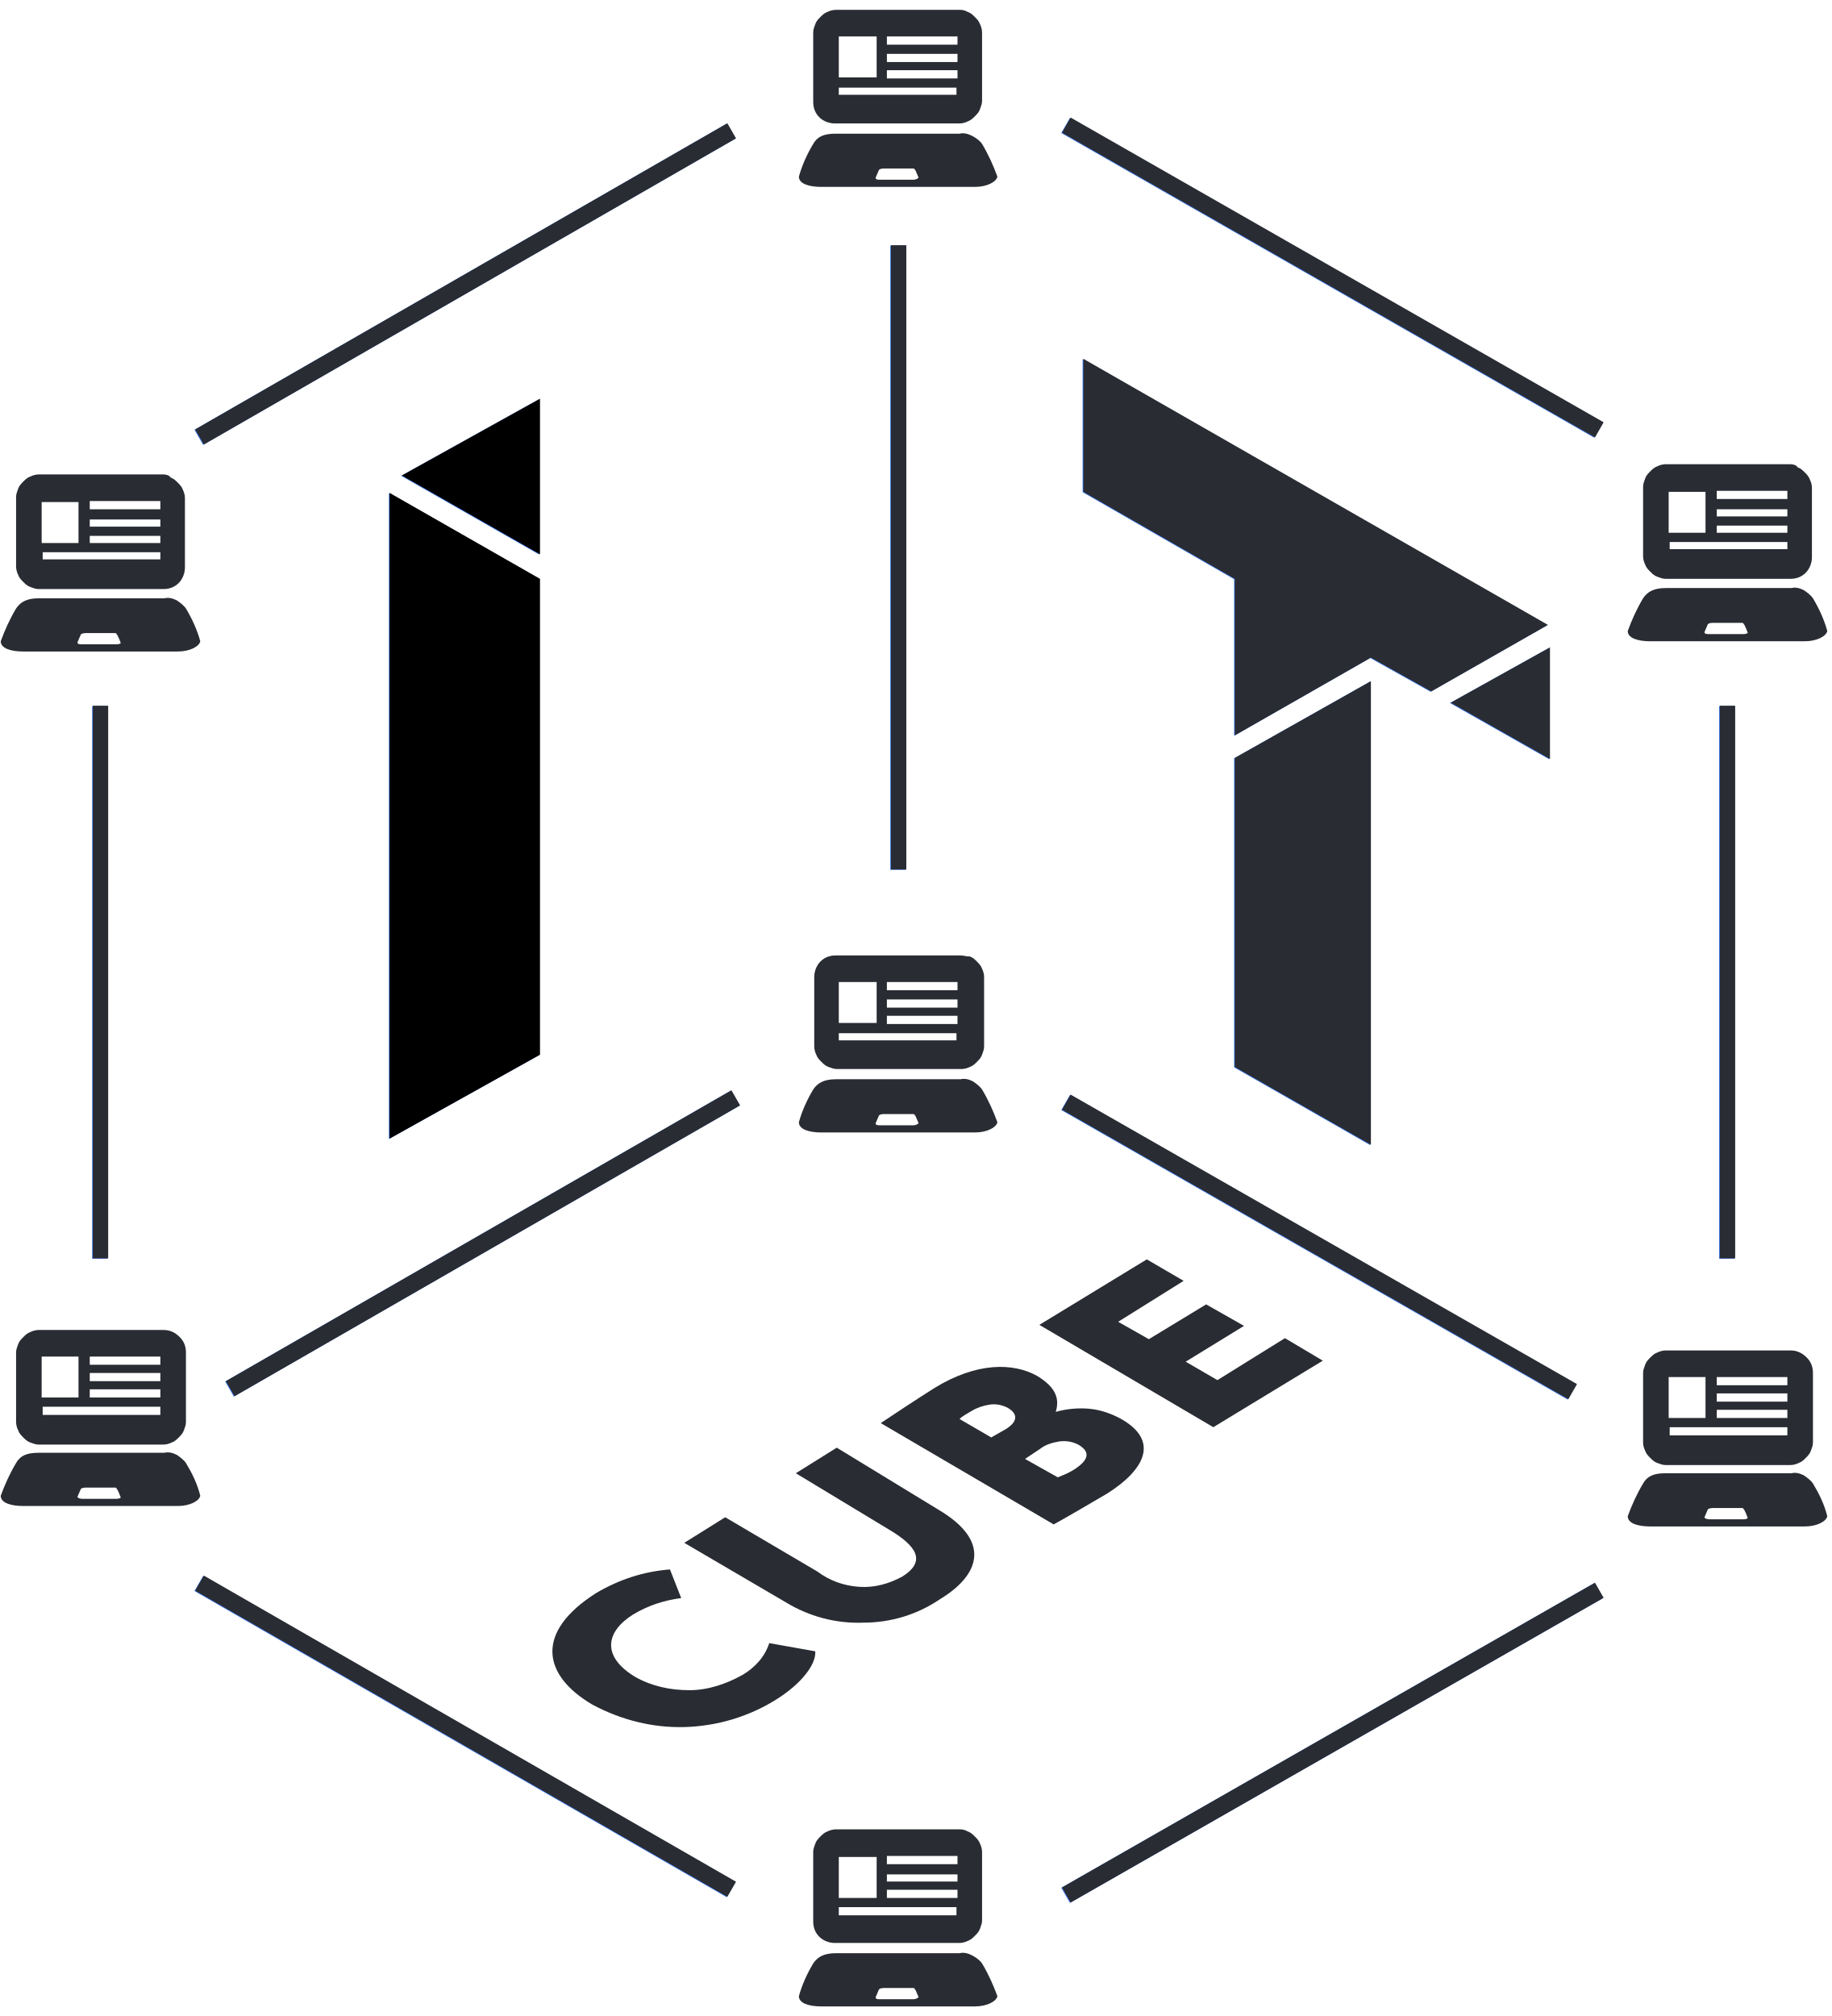
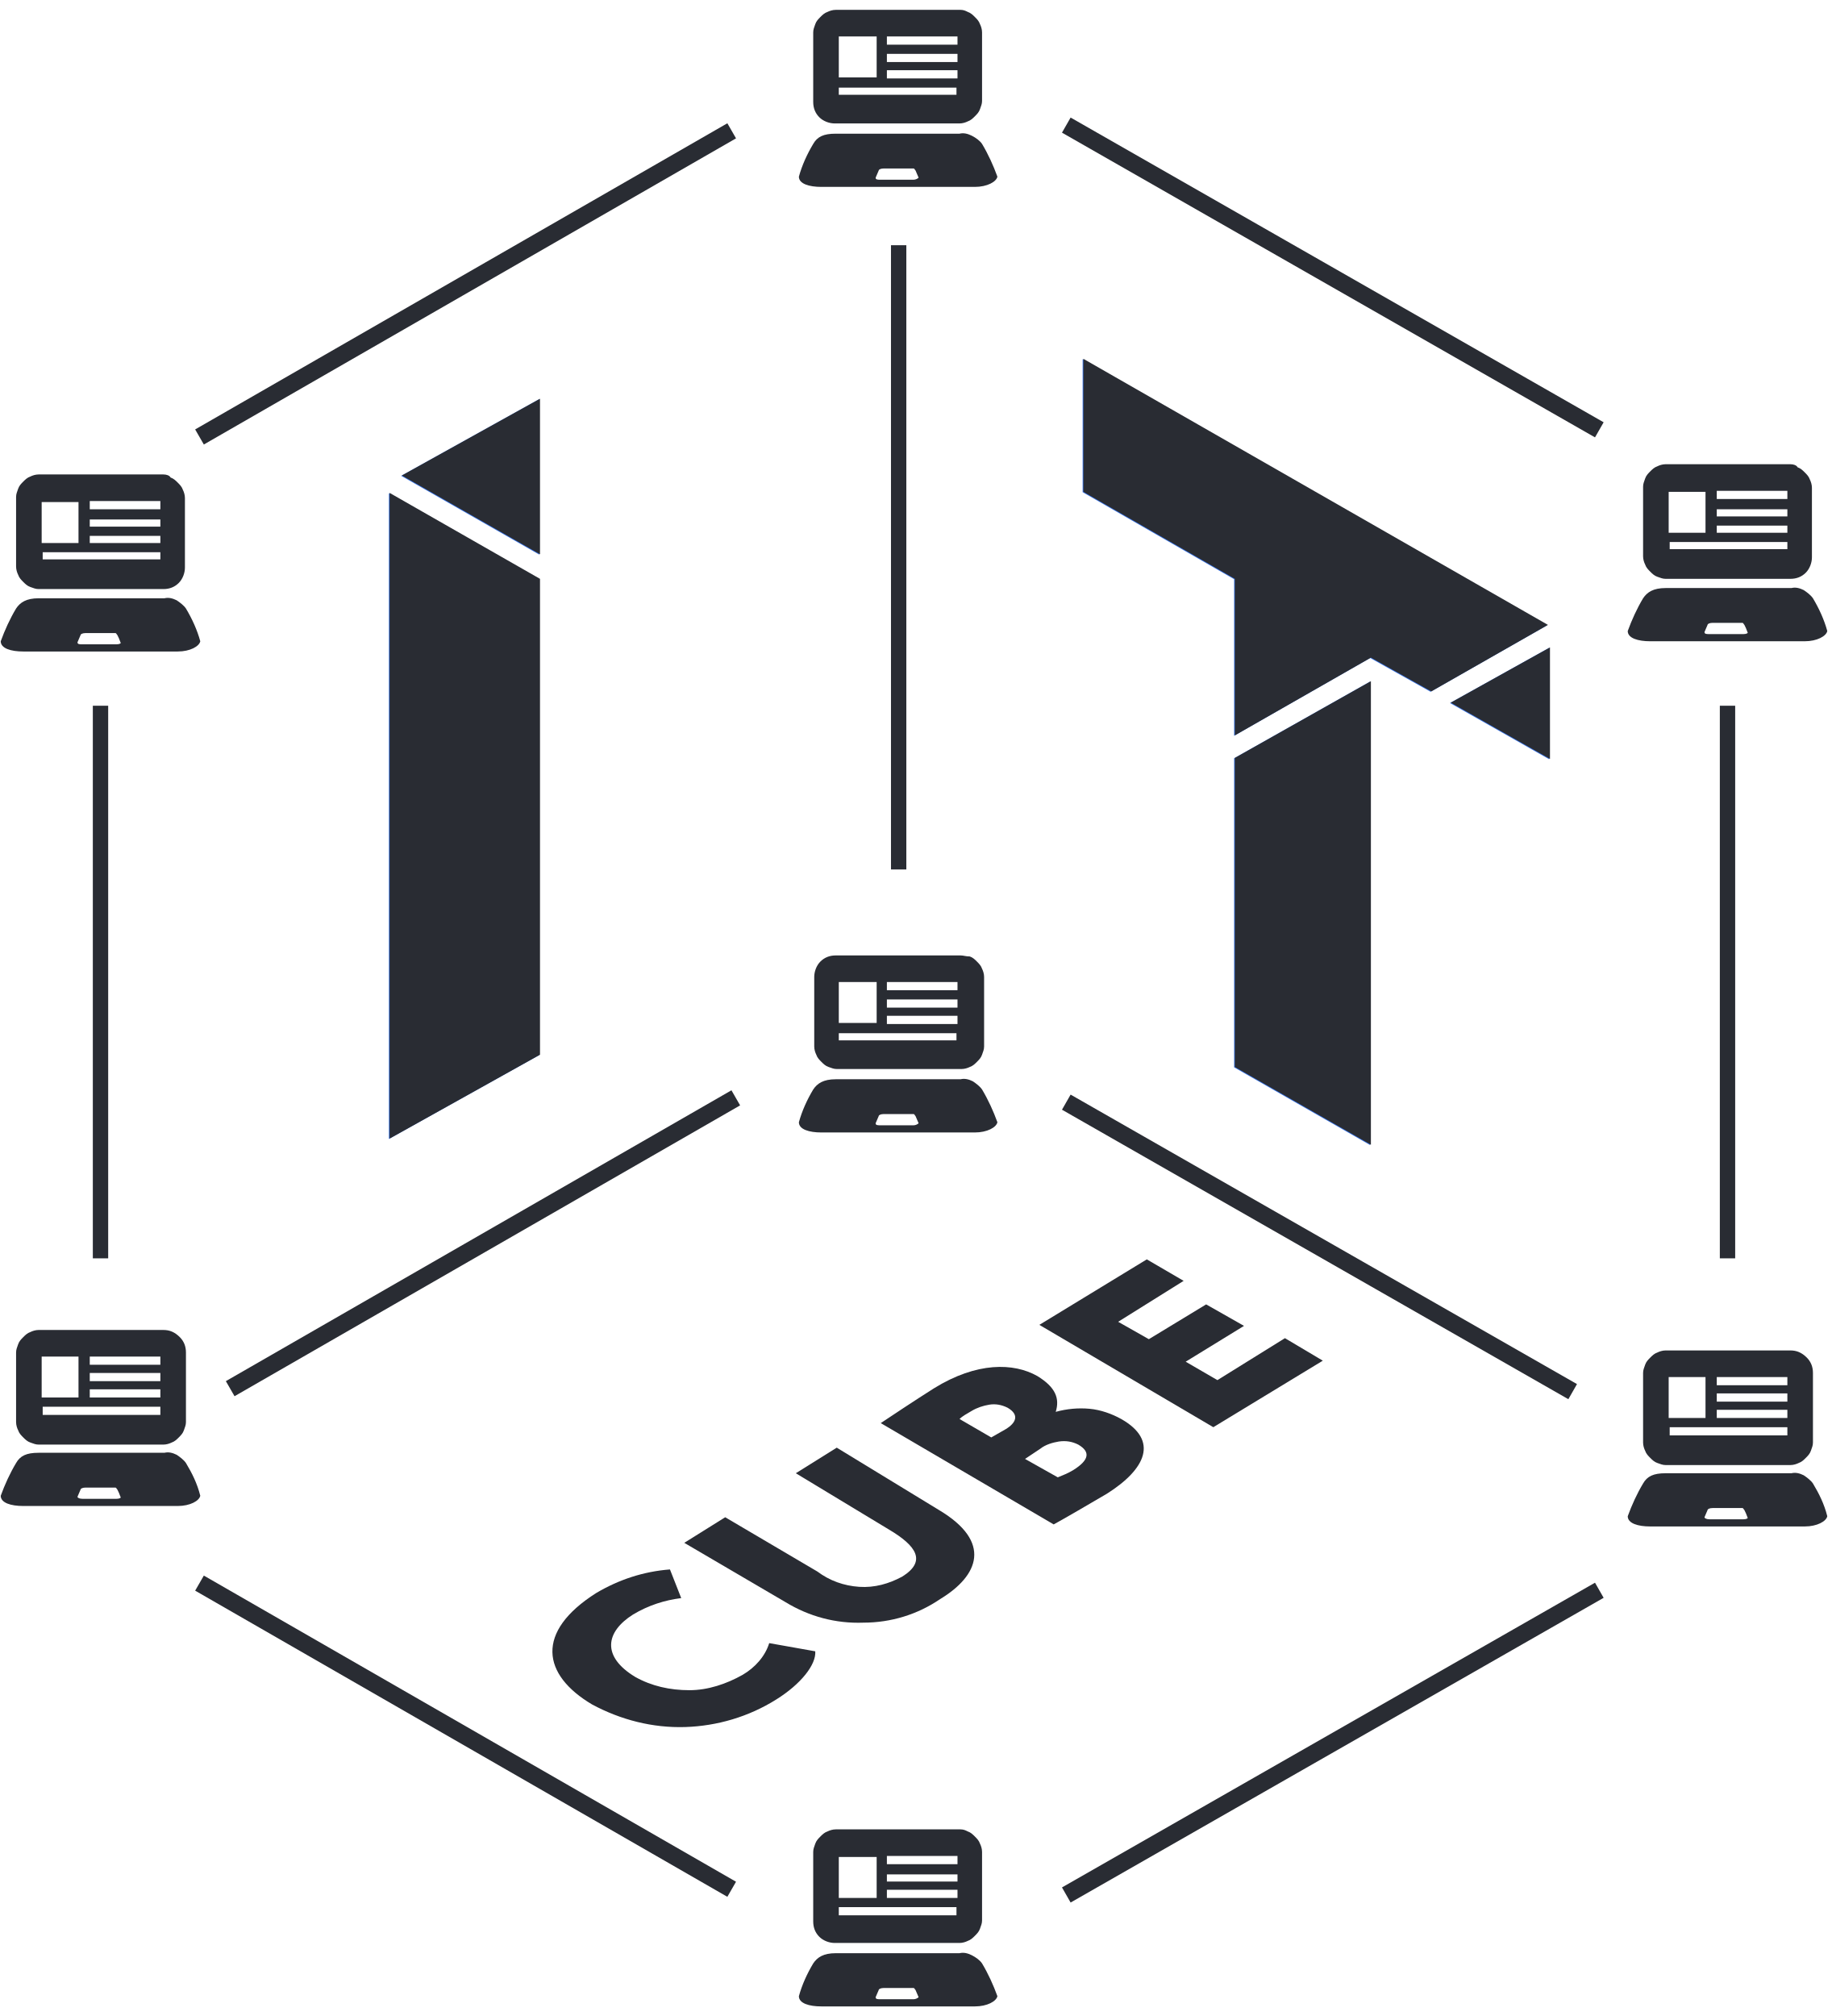
- <svg xmlns="http://www.w3.org/2000/svg" id="erUgtfdWSiH1" viewBox="0 0 179 197" shape-rendering="geometricPrecision" text-rendering="geometricPrecision">
-   <defs>
-     <filter id="erUgtfdWSiH82-filter" x="-150%" width="400%" y="-150%" height="400%">
-       <feComponentTransfer id="erUgtfdWSiH82-filter-brightness-0" result="result">
-         <feFuncR id="erUgtfdWSiH82-filter-brightness-0-R" type="linear" slope="0" />
-         <feFuncG id="erUgtfdWSiH82-filter-brightness-0-G" type="linear" slope="0" />
-         <feFuncB id="erUgtfdWSiH82-filter-brightness-0-B" type="linear" slope="0" />
-       </feComponentTransfer>
-     </filter>
-   </defs>
+ <svg xmlns="http://www.w3.org/2000/svg" id="eSAduHe8QBl1" viewBox="0 0 179 197" shape-rendering="geometricPrecision" text-rendering="geometricPrecision">
  <g opacity="0">
    <path d="M89.2,17.6h-3.2c-.3,0-.5,0-.5-.2.1-.2.2-.5.3-.7c0-.1.2-.2.5-.2h2.6c.1,0,.2,0,.3,0s.1.1.2.2c.1.2.2.5.3.7-.1.1-.3.2-.5.2Zm6.7-3.5c-.2-.3-.6-.6-1-.8s-.8-.3-1.2-.2h-12.1c-1.2,0-1.8.3-2.2,1-.6,1-1.1,2.1-1.4,3.2c0,.7,1,1,2.2,1h15c1.2,0,2.1-.5,2.2-1-.4-1.1-.9-2.2-1.5-3.2Z" fill="#292c33" />
    <path d="M93.5,4.4h-6.9v-.8h6.9v.8Zm0,1.7h-6.9v-.8h6.9v.8Zm0,1.6h-6.9v-.8h6.9v.8Zm0,1.6h-11.6v-.7h11.5v.7h.1Zm-11.6-5.7h3.7v4h-3.7v-4Zm11.9-2.6h-12.2c-.3,0-.6.1-.8.2-.3.1-.5.3-.7.5s-.4.4-.5.7-.2.5-.2.8v6.8c0,.6.2,1.1.6,1.5s1,.6,1.5.6h12.2c.3,0,.6-.1.8-.2.3-.1.5-.3.7-.5s.4-.4.5-.7.2-.5.2-.8v-6.7c0-.3-.1-.6-.2-.8-.1-.3-.3-.5-.5-.7s-.4-.4-.7-.5c-.2-.1-.4-.2-.7-.2Z" fill="#292c33" />
    <path d="M89.2,110h-3.2c-.3,0-.5,0-.5-.2.1-.2.2-.5.3-.7c0-.1.2-.2.5-.2h2.6c.1,0,.2,0,.3,0s.1.1.2.2c.1.2.2.5.3.7-.1.1-.3.2-.5.2Zm6.7-3.5c-.2-.3-.6-.6-.9-.8-.4-.2-.8-.3-1.2-.2h-12.2c-1.2,0-1.8.4-2.2,1-.6,1-1.1,2.1-1.4,3.2c0,.7,1,1,2.2,1h15c1.2,0,2.1-.5,2.2-1-.4-1.1-.9-2.2-1.5-3.2Z" fill="#292c33" />
    <path d="M93.5,96.8h-6.9v-.8h6.9v.8Zm0,1.7h-6.9v-.8h6.9v.8Zm0,1.6h-6.9v-.8h6.9v.8Zm0,1.6h-11.6v-.7h11.5v.7h.1ZM81.9,96h3.7v4h-3.7v-4Zm11.9-2.6h-12.2c-.6,0-1.1.2-1.5.6s-.6,1-.6,1.5v6.8c0,.3.1.6.2.8.1.3.3.5.5.7s.4.4.7.5.5.2.8.2h12.2c.3,0,.6-.1.8-.2.3-.1.5-.3.7-.5s.4-.4.5-.7.2-.5.2-.8v-6.8c0-.3-.1-.6-.2-.8-.1-.3-.3-.5-.5-.7s-.4-.4-.7-.5c-.4,0-.6-.1-.9-.1Z" fill="#292c33" />
    <path d="M89.2,195.4h-3.2c-.3,0-.5,0-.5-.2.1-.2.2-.5.3-.7c0-.1.2-.2.5-.2h2.6c.1,0,.2,0,.3,0s.1.1.2.2c.1.2.2.5.3.7-.1.1-.3.2-.5.2Zm6.7-3.5c-.2-.3-.6-.6-1-.8s-.8-.3-1.2-.2h-12.1c-1.2,0-1.8.4-2.2,1-.6,1-1.1,2.1-1.4,3.2c0,.7,1,1,2.2,1h15c1.2,0,2.1-.5,2.2-1-.4-1.1-.9-2.2-1.5-3.2Z" fill="#292c33" />
    <path d="M93.5,182.2h-6.9v-.8h6.9v.8Zm0,1.7h-6.9v-.7h6.9v.7Zm0,1.6h-6.9v-.8h6.9v.8Zm0,1.7h-11.6v-.8h11.5v.8h.1Zm-11.6-5.7h3.7v4h-3.7v-4Zm11.9-2.7h-12.2c-.3,0-.6.1-.8.2-.3.1-.5.3-.7.5s-.4.4-.5.7-.2.5-.2.8v6.8c0,.6.2,1.1.6,1.5s1,.6,1.5.6h12.2c.3,0,.6-.1.8-.2.3-.1.5-.3.7-.5s.4-.4.5-.7.2-.5.2-.8v-6.7c0-.3-.1-.6-.2-.8-.1-.3-.3-.5-.5-.7s-.4-.4-.7-.5c-.2-.1-.4-.2-.7-.2Z" fill="#292c33" />
    <path d="M11.3,63L8,63c-.3,0-.5,0-.5-.2.1-.2.2-.5.3-.7c0-.1.2-.2.5-.2h2.6c.1,0,.2,0,.3,0s.1.1.2.2c.1.2.2.4.3.7.1.1-.1.2-.4.2Zm6.8-3.5c-.2-.3-.6-.6-.9-.8-.4-.2-.8-.3-1.2-.2h-12.3c-1.2,0-1.8.4-2.2,1-.6,1-1.1,2.1-1.5,3.2c0,.7,1,1,2.2,1h15.1c1.2,0,2.1-.5,2.2-1-.3-1.1-.8-2.2-1.4-3.2Z" fill="#292c33" />
    <path d="M15.6,49.8h-6.9v-.8h6.9v.8Zm0,1.7h-6.9v-.7h6.9v.7Zm0,1.6h-6.9v-.7h6.9v.7Zm0,1.6h-11.5v-.7h11.5v.7ZM4,49.1h3.6v4h-3.6v-4Zm11.9-2.7h-12.2c-.3,0-.6.1-.8.2-.3.1-.5.3-.7.5s-.4.4-.5.7-.2.5-.2.8v6.8c0,.3.1.6.2.8.1.3.3.5.5.7s.4.4.7.5.5.2.8.2h12.2c.6,0,1.1-.2,1.5-.6s.6-1,.6-1.5v-6.8c0-.3-.1-.6-.2-.8-.1-.3-.3-.5-.5-.7s-.4-.4-.7-.5c-.1-.2-.4-.3-.7-.3Z" fill="#292c33" />
    <path d="M170.3,62h-3.3c-.3,0-.5,0-.5-.2.1-.2.2-.5.3-.7c0-.1.2-.2.5-.2h2.6c.1,0,.2,0,.3,0s.1.1.2.2c.1.2.2.4.3.7.1.1-.1.2-.4.2Zm6.8-3.5c-.2-.3-.6-.6-.9-.8-.4-.2-.8-.3-1.2-.2h-12.3c-1.2,0-1.8.4-2.2,1-.6,1-1.1,2.1-1.5,3.2c0,.7,1,1,2.2,1h15.1c1.2,0,2.1-.5,2.2-1-.3-1.1-.8-2.2-1.4-3.2Z" fill="#292c33" />
    <path d="M174.6,48.8h-6.9v-.8h6.9v.8Zm0,1.7h-6.9v-.7h6.9v.7Zm0,1.6h-6.9v-.7h6.9v.7Zm0,1.6h-11.5v-.7h11.5v.7ZM163,48.1h3.6v4h-3.6v-4Zm11.9-2.7h-12.2c-.3,0-.6.1-.8.2-.3.1-.5.3-.7.5s-.4.4-.5.7-.2.5-.2.8v6.8c0,.3.1.6.2.8.1.3.3.5.5.7s.4.4.7.5.5.2.8.2h12.2c.6,0,1.1-.2,1.5-.6s.6-1,.6-1.5v-6.8c0-.3-.1-.6-.2-.8-.1-.3-.3-.5-.5-.7s-.4-.4-.7-.5c-.1-.2-.4-.3-.7-.3Z" fill="#292c33" />
    <path d="M11.3,146.5h-3.3c-.3,0-.5-.1-.5-.2.1-.2.2-.5.3-.7c0-.1.2-.2.5-.2h2.6c.1,0,.2,0,.3,0s.1.1.2.2c.1.2.2.4.3.7.1.1-.1.2-.4.2Zm6.8-3.5c-.2-.3-.6-.6-.9-.8-.4-.2-.8-.3-1.2-.2h-12.3c-1.2,0-1.8.3-2.2,1-.6,1-1.1,2.1-1.5,3.2c0,.7,1,1,2.2,1h15.1c1.2,0,2.1-.5,2.2-1-.3-1.2-.8-2.2-1.4-3.2Z" fill="#292c33" />
    <path d="M15.6,133.4h-6.9v-.8h6.9v.8Zm0,1.6h-6.9v-.8h6.9v.8Zm0,1.6h-6.9v-.8h6.9v.8Zm0,1.7h-11.5v-.8h11.5v.8ZM4,132.6h3.6v4h-3.6v-4ZM15.9,130h-12.2c-.3,0-.6.1-.8.2-.3.1-.5.3-.7.5s-.4.4-.5.7-.2.5-.2.8v6.8c0,.3.1.6.2.8.1.3.3.5.5.7s.4.4.7.5.5.2.8.2h12.2c.3,0,.6-.1.8-.2.3-.1.5-.3.7-.5s.4-.4.5-.7.2-.5.2-.8v-6.8c0-.6-.2-1.1-.6-1.5-.5-.5-1-.7-1.6-.7Z" fill="#292c33" />
    <path d="M170.3,148.5h-3.3c-.3,0-.5-.1-.5-.2.1-.2.2-.5.3-.7c0-.1.2-.2.5-.2h2.6c.1,0,.2,0,.3,0s.1.1.2.2c.1.2.2.4.3.7.1.1-.1.2-.4.2Zm6.8-3.5c-.2-.3-.6-.6-.9-.8-.4-.2-.8-.3-1.2-.2h-12.3c-1.2,0-1.8.3-2.2,1-.6,1-1.1,2.1-1.5,3.2c0,.7,1,1,2.2,1h15.1c1.2,0,2.1-.5,2.2-1-.3-1.2-.8-2.2-1.4-3.2Z" fill="#292c33" />
    <path d="M174.6,135.4h-6.9v-.8h6.9v.8Zm0,1.6h-6.9v-.8h6.9v.8Zm0,1.6h-6.9v-.8h6.9v.8Zm0,1.7h-11.5v-.8h11.5v.8ZM163,134.6h3.6v4h-3.6v-4Zm11.9-2.6h-12.2c-.3,0-.6.1-.8.2-.3.1-.5.3-.7.5s-.4.4-.5.7-.2.5-.2.8v6.8c0,.3.1.6.2.8.1.3.3.5.5.7s.4.4.7.5.5.2.8.2h12.2c.3,0,.6-.1.8-.2.3-.1.5-.3.7-.5s.4-.4.5-.7.2-.5.2-.8v-6.8c0-.6-.2-1.1-.6-1.5-.5-.5-1-.7-1.6-.7Z" fill="#292c33" />
  </g>
-   <g>
-     <g transform="translate(0 0.000001)">
-       <path d="M10.5,69L9,69v54h1.5v-54Z" fill="#3c78ec" />
-       <path d="M88.5,24h-1.5v61h1.5v-61Z" fill="#3c78ec" />
-       <path d="M104.555,11.524L103.711,13l52.09,29.777.844-1.476-52.09-29.777Z" fill="#3c78ec" />
-     </g>
-     <g>
-       <path d="M169.5,69h-1.5v54h1.5v-54Z" fill="#3c78ec" />
-       <path d="M104.555,107l-.844,1.476l49.486,28.288.843-1.476L104.555,107Z" fill="#3c78ec" />
-       <path d="M71.409,106.579L22,135l.848,1.474l49.409-28.421-.848-1.474Z" fill="#3c78ec" />
-     </g>
-     <path id="erUgtfdWSiH26" d="M71.01,12.083L19,42l.848,1.474L71.857,13.557l-.848-1.474Z" fill="#3c78ec" />
-     <g transform="translate(0 0.000001)">
-       <path d="M104.555,185.949l-.844-1.475l52.09-29.777.844,1.476-52.09,29.776Z" fill="#3c78ec" />
-       <path d="M71.01,185.39L19,155.474L19.848,154l52.01,29.917-.848,1.473Z" fill="#3c78ec" />
-     </g>
-   </g>
  <g transform="translate(.000001 0.000001)">
    <path d="M52.7,54.2v-15.2l-13.5,7.5l13.5,7.7Z" fill="#3c78ec" />
    <path d="M38,48.2v63.1l14.7-8.2v-46.5L38,48.2Z" fill="#3c78ec" />
  </g>
  <g transform="translate(.000001 0)">
    <path d="M120.6,104.3l13.3,7.6v-45.3l-13.3,7.5v30.2Z" fill="#3c78ec" />
    <path d="M105.8,35.1v13l14.8,8.5v15.3l13.3-7.6l5.9,3.3l11.4-6.5-45.4-26Z" fill="#3c78ec" />
    <path d="M141.7,68.7l9.7,5.5v-10.9l-9.7,5.4Z" fill="#3c78ec" />
  </g>
  <g transform="translate(0 0.000001)">
-     <g id="erUgtfdWSiH43" transform="translate(.000001 0)">
+     <g id="eSAduHe8QBl41" transform="translate(.000001 0)">
      <path d="M89.272,17.563h-3.2c-.3,0-.5,0-.5-.2.1-.2.2-.5.3-.7c0-.1.2-.2.5-.2h2.6c.1,0,.2,0,.3,0s.1.1.2.2c.1.2.2.5.3.7-.1.1-.3.2-.5.2Zm6.7-3.5c-.2-.3-.6-.6-1-.8s-.8-.3-1.2-.2h-12.1c-1.2,0-1.8.3-2.2,1-.6,1-1.1,2.1-1.4,3.2c0,.7,1,1,2.2,1h15c1.2,0,2.1-.5,2.2-1-.4-1.1-.9-2.2-1.5-3.2Z" fill="#292c33" />
      <path d="M93.572,4.363h-6.9v-.8h6.9v.8Zm0,1.7h-6.9v-.8h6.9v.8Zm0,1.6h-6.9v-.8h6.9v.8Zm0,1.6h-11.6v-.7h11.5v.7h.1Zm-11.6-5.7h3.7v4h-3.7v-4Zm11.9-2.6h-12.2c-.3,0-.6.1-.8.2-.3.1-.5.3-.7.5s-.4.4-.5.7-.2.5-.2.8v6.8c0,.6.2,1.1.6,1.5s1,.6,1.5.6h12.2c.3,0,.6-.1.8-.2.3-.1.5-.3.7-.5s.4-.4.5-.7.2-.5.2-.8v-6.7c0-.3-.1-.6-.2-.8-.1-.3-.3-.5-.5-.7s-.4-.4-.7-.5c-.2-.1-.4-.2-.7-.2Z" fill="#292c33" />
    </g>
-     <g id="erUgtfdWSiH46" transform="translate(.000001 0)">
+     <g id="eSAduHe8QBl44" transform="translate(.000001 0)">
      <path d="M89.272,109.963h-3.2c-.3,0-.5,0-.5-.2.1-.2.2-.5.3-.7c0-.1.2-.2.5-.2h2.6c.1,0,.2,0,.3,0s.1.1.2.2c.1.2.2.5.3.7-.1.1-.3.2-.5.2Zm6.7-3.5c-.2-.3-.6-.6-.9-.8-.4-.2-.8-.3-1.2-.2h-12.2c-1.2,0-1.8.4-2.2,1-.6,1-1.1,2.1-1.4,3.2c0,.7,1,1,2.2,1h15c1.2,0,2.1-.5,2.2-1-.4-1.1-.9-2.2-1.5-3.2Z" fill="#292c33" />
      <path d="M93.572,96.763h-6.9v-.8h6.9v.8Zm0,1.7h-6.9v-.8h6.9v.8Zm0,1.6h-6.9v-.8h6.9v.8Zm0,1.6h-11.6v-.7h11.5v.7h.1Zm-11.6-5.7h3.7v4h-3.7v-4Zm11.9-2.6h-12.2c-.6,0-1.1.2-1.5.6s-.6,1-.6,1.5v6.8c0,.3.1.6.2.8.1.3.3.5.5.7s.4.4.7.5.5.2.8.2h12.2c.3,0,.6-.1.8-.2.3-.1.5-.3.7-.5s.4-.4.5-.7.2-.5.2-.8v-6.8c0-.3-.1-.6-.2-.8-.1-.3-.3-.5-.5-.7s-.4-.4-.7-.5c-.4,0-.6-.1-.9-.1Z" fill="#292c33" />
    </g>
-     <g id="erUgtfdWSiH49" transform="translate(.000001 0)">
+     <g id="eSAduHe8QBl47" transform="translate(.000001 0)">
      <path d="M89.272,195.363h-3.2c-.3,0-.5,0-.5-.2.1-.2.2-.5.3-.7c0-.1.2-.2.5-.2h2.6c.1,0,.2,0,.3,0s.1.1.2.2c.1.2.2.5.3.7-.1.1-.3.2-.5.2Zm6.7-3.5c-.2-.3-.6-.6-1-.8s-.8-.3-1.2-.2h-12.1c-1.2,0-1.8.4-2.2,1-.6,1-1.1,2.1-1.4,3.2c0,.7,1,1,2.2,1h15c1.2,0,2.1-.5,2.2-1-.4-1.1-.9-2.2-1.5-3.2Z" fill="#292c33" />
      <path d="M93.572,182.163h-6.9v-.8h6.9v.8Zm0,1.7h-6.9v-.7h6.9v.7Zm0,1.6h-6.9v-.8h6.9v.8Zm0,1.7h-11.6v-.8h11.5v.8h.1Zm-11.6-5.7h3.7v4h-3.7v-4Zm11.9-2.7h-12.2c-.3,0-.6.1-.8.2-.3.1-.5.3-.7.5s-.4.4-.5.7-.2.5-.2.8v6.8c0,.6.2,1.1.6,1.5s1,.6,1.5.6h12.2c.3,0,.6-.1.8-.2.3-.1.5-.3.7-.5s.4-.4.5-.7.2-.5.2-.8v-6.7c0-.3-.1-.6-.2-.8-.1-.3-.3-.5-.5-.7s-.4-.4-.7-.5c-.2-.1-.4-.2-.7-.2Z" fill="#292c33" />
    </g>
-     <g id="erUgtfdWSiH52" transform="translate(.000001 0)">
+     <g id="eSAduHe8QBl50" transform="translate(.000001 0)">
      <path d="M11.372,62.963h-3.3c-.3,0-.5,0-.5-.2.1-.2.2-.5.3-.7c0-.1.2-.2.5-.2h2.6c.1,0,.2,0,.3,0s.1.1.2.2c.1.2.2.4.3.7.1.1-.1.2-.4.2Zm6.8-3.5c-.2-.3-.6-.6-.9-.8-.4-.2-.8-.3-1.2-.2h-12.3c-1.2,0-1.8.4-2.2,1-.6,1-1.1,2.1-1.5,3.2c0,.7 1,1,2.2,1h15.1c1.2,0,2.1-.5,2.2-1-.3-1.1-.8-2.2-1.4-3.2Z" fill="#292c33" />
      <path d="M15.672,49.763h-6.9v-.8h6.9v.8Zm0,1.7h-6.9v-.7h6.9v.7Zm0,1.6h-6.9v-.7h6.9v.7Zm0,1.6h-11.5v-.7h11.5v.7Zm-11.6-5.6h3.6v4h-3.6v-4Zm11.9-2.7h-12.2c-.3,0-.6.1-.8.2-.3.1-.5.3-.7.5s-.4.4-.5.7-.2.5-.2.8v6.8c0,.3.1.6.2.8.1.3.3.5.5.7s.4.4.7.5.5.2.8.2h12.2c.6,0,1.1-.2,1.5-.6s.6-1,.6-1.5v-6.8c0-.3-.1-.6-.2-.8-.1-.3-.3-.5-.5-.7s-.4-.4-.7-.5c-.1-.2-.4-.3-.7-.3Z" fill="#292c33" />
    </g>
-     <g id="erUgtfdWSiH55">
+     <g id="eSAduHe8QBl53">
      <path d="M170.372,61.963h-3.3c-.3,0-.5,0-.5-.2.1-.2.2-.5.3-.7c0-.1.2-.2.5-.2h2.6c.1,0,.2,0,.3,0s.1.1.2.2c.1.2.2.4.3.7.1.1-.1.2-.4.2Zm6.8-3.5c-.2-.3-.6-.6-.9-.8-.4-.2-.8-.3-1.2-.2h-12.3c-1.2,0-1.8.4-2.2,1-.6,1-1.1,2.1-1.5,3.2c0,.7,1,1,2.2,1h15.1c1.2,0,2.1-.5,2.2-1-.3-1.1-.8-2.2-1.4-3.2Z" fill="#292c33" />
      <path d="M174.672,48.763h-6.9v-.8h6.9v.8Zm0,1.7h-6.9v-.7h6.9v.7Zm0,1.6h-6.9v-.7h6.9v.7Zm0,1.6h-11.5v-.7h11.5v.7Zm-11.6-5.6h3.6v4h-3.6v-4Zm11.9-2.7h-12.2c-.3,0-.6.1-.8.2-.3.1-.5.3-.7.5s-.4.4-.5.7-.2.5-.2.8v6.8c0,.3.1.6.2.8.1.3.3.5.5.7s.4.4.7.5.5.2.8.2h12.2c.6,0,1.1-.2,1.5-.6s.6-1,.6-1.5v-6.8c0-.3-.1-.6-.2-.8-.1-.3-.3-.5-.5-.7s-.4-.4-.7-.5c-.1-.2-.4-.3-.7-.3Z" fill="#292c33" />
    </g>
-     <g id="erUgtfdWSiH58" transform="translate(.000001 0.000001)">
+     <g id="eSAduHe8QBl56" transform="translate(.000001 0.000001)">
      <path d="M11.372,146.463h-3.3c-.3,0-.5-.1-.5-.2.1-.2.2-.5.3-.7c0-.1.2-.2.5-.2h2.6c.1,0,.2,0,.3,0s.1.1.2.2c.1.2.2.4.3.7.1.1-.1.2-.4.2Zm6.8-3.5c-.2-.3-.6-.6-.9-.8-.4-.2-.8-.3-1.2-.2h-12.3c-1.2,0-1.8.3-2.2,1-.6,1-1.1,2.1-1.5,3.2c0,.7 1,1,2.2,1h15.1c1.2,0,2.1-.5,2.2-1-.3-1.2-.8-2.2-1.4-3.2Z" fill="#292c33" />
      <path d="M15.672,133.363h-6.9v-.8h6.9v.8Zm0,1.6h-6.9v-.8h6.9v.8Zm0,1.6h-6.9v-.8h6.9v.8Zm0,1.7h-11.5v-.8h11.5v.8Zm-11.6-5.7h3.6v4h-3.6v-4Zm11.9-2.6h-12.2c-.3,0-.6.1-.8.2-.3.1-.5.3-.7.5s-.4.4-.5.7-.2.5-.2.8v6.8c0,.3.1.6.2.8.1.3.3.5.5.7s.4.4.7.5.5.2.8.2h12.2c.3,0,.6-.1.8-.2.3-.1.5-.3.7-.5s.4-.4.5-.7.2-.5.2-.8v-6.8c0-.6-.2-1.1-.6-1.5-.5-.5-1-.7-1.6-.7Z" fill="#292c33" />
    </g>
-     <g id="erUgtfdWSiH61" transform="translate(0 0.000001)">
+     <g id="eSAduHe8QBl59" transform="translate(0 0.000001)">
      <path d="M170.372,148.463h-3.3c-.3,0-.5-.1-.5-.2.1-.2.2-.5.3-.7c0-.1.2-.2.5-.2h2.6c.1,0,.2,0,.3,0s.1.1.2.2c.1.2.2.4.3.7.1.1-.1.2-.4.2Zm6.8-3.5c-.2-.3-.6-.6-.9-.8-.4-.2-.8-.3-1.2-.2h-12.3c-1.2,0-1.8.3-2.2,1-.6,1-1.1,2.1-1.5,3.2c0,.7,1,1,2.2,1h15.1c1.2,0,2.1-.5,2.2-1-.3-1.2-.8-2.2-1.4-3.2Z" fill="#292c33" />
      <path d="M174.672,135.363h-6.9v-.8h6.9v.8Zm0,1.6h-6.9v-.8h6.9v.8Zm0,1.6h-6.9v-.8h6.9v.8Zm0,1.7h-11.5v-.8h11.5v.8Zm-11.6-5.7h3.6v4h-3.6v-4Zm11.9-2.6h-12.2c-.3,0-.6.1-.8.2-.3.1-.5.3-.7.5s-.4.4-.5.7-.2.5-.2.8v6.8c0,.3.1.6.2.8.1.3.3.5.5.7s.4.4.7.5.5.2.8.2h12.2c.3,0,.6-.1.8-.2.3-.1.5-.3.7-.5s.4-.4.5-.7.2-.5.2-.8v-6.8c0-.6-.2-1.1-.6-1.5-.5-.5-1-.7-1.6-.7Z" fill="#292c33" />
    </g>
  </g>
  <g>
-     <g id="erUgtfdWSiH65" transform="translate(.000001 0)">
+     <g id="eSAduHe8QBl63" transform="translate(.000001 0)">
      <path d="M10.572,68.963h-1.5v54h1.5v-54Z" fill="#292c33" />
      <path d="M88.572,23.963h-1.5v61h1.5v-61Z" fill="#292c33" />
      <path d="M104.627,11.487l-.844,1.476l52.09,29.777.844-1.476-52.09-29.777Z" fill="#292c33" />
    </g>
-     <g id="erUgtfdWSiH69" transform="translate(0 0.000001)">
+     <g id="eSAduHe8QBl67" transform="translate(0 0.000001)">
      <path d="M169.572,68.963h-1.5v54h1.5v-54Z" fill="#292c33" />
      <path d="M104.627,106.963l-.844,1.476l49.486,28.288.843-1.476-49.485-28.288Z" fill="#292c33" />
      <path d="M71.481,106.542L22.072,134.963l.848,1.473l49.409-28.421-.848-1.473Z" fill="#292c33" />
    </g>
-     <path id="erUgtfdWSiH73" d="M71.082,12.046L19.072,41.963l.848,1.474L71.929,13.519l-.848-1.474Z" fill="#292c33" />
-     <g id="erUgtfdWSiH74" transform="translate(.000001 0)">
+     <path id="eSAduHe8QBl71" d="M71.082,12.046L19.072,41.963l.848,1.474L71.929,13.519l-.848-1.474Z" fill="#292c33" />
+     <g id="eSAduHe8QBl72" transform="translate(.000001 0)">
      <path d="M104.627,185.912l-.844-1.476l52.09-29.777.844,1.476-52.09,29.777Z" fill="#292c33" />
      <path d="M71.082,185.353L19.072,155.436l.848-1.473L71.929,183.88l-.848,1.473Z" fill="#292c33" />
    </g>
  </g>
  <g>
-     <path id="erUgtfdWSiH78" d="M79.672,161.363c.1,1.3-1.4,3.2-3.8,4.7-2.7,1.7-5.8,2.6-8.9,2.7-3.2.1-6.3-.7-9.1-2.2-4.9-2.9-5.6-7.1.4-10.9c2.2-1.3,4.6-2.1,7.2-2.3l1.1,2.8c-1.6.2-3.2.7-4.7,1.6-2.7,1.7-3.1,4.1.2,6.1c1.6.9,3.4,1.3,5.3,1.3c1.8,0,3.6-.6,5.2-1.5c1.2-.7,2.2-1.8,2.6-3.1l4.5.8Z" fill="#292c33" />
-     <path id="erUgtfdWSiH79" d="M91.772,147.563c5.2,3.1,3.9,6.4.1,8.7-2.2,1.5-4.8,2.3-7.5,2.3-2.7.1-5.3-.6-7.6-2l-9.9-5.8l4-2.5l9,5.3c1.2.9,2.6,1.4,4.1,1.5s2.9-.3,4.2-1c2.4-1.5,1.4-3-1.3-4.6l-9.1-5.5l4-2.5l10,6.1Z" fill="#292c33" />
-     <path id="erUgtfdWSiH80" d="M100.172,142.563l3.2,1.8c.5-.2,1-.4,1.5-.7c1.6-1,1.7-1.8.5-2.5-.6-.3-1.2-.4-1.9-.3-.6.1-1.3.3-1.8.7l-1.5,1Zm-6.4-3.9l3.1,1.8l1.4-.8c1-.6,1.4-1.4.2-2.1-.6-.3-1.2-.4-1.8-.3s-1.2.3-1.7.6-.9.5-1.2.8Zm-7.7.4c.9-.6,3.3-2.2,5.2-3.4c4.2-2.6,7.8-2.5,10.1-1.2c1.8,1.1,2.2,2.2,1.8,3.5c1.1-.3,2.2-.4,3.3-.3s2.2.5,3.1,1c3.7,2.1,2.4,4.9-1.4,7.3-1.7,1-4.1,2.4-5.2,3l-16.9-9.9Z" fill="#292c33" />
-     <path id="erUgtfdWSiH81" d="M101.572,129.463l10.5-6.4l3.6,2.1-6.4,4l3,1.7l5.6-3.4l3.7,2.1-5.7,3.5l3.1,1.8l6.6-4.1l3.7,2.2-10.7,6.5-17-10Z" fill="#292c33" />
+     <path id="eSAduHe8QBl76" d="M79.672,161.363c.1,1.3-1.4,3.2-3.8,4.7-2.7,1.7-5.8,2.6-8.9,2.7-3.2.1-6.3-.7-9.1-2.2-4.9-2.9-5.6-7.1.4-10.9c2.2-1.3,4.6-2.1,7.2-2.3l1.1,2.8c-1.6.2-3.2.7-4.7,1.6-2.7,1.7-3.1,4.1.2,6.1c1.6.9,3.4,1.3,5.3,1.3c1.8,0,3.6-.6,5.2-1.5c1.2-.7,2.2-1.8,2.6-3.1l4.5.8Z" fill="#292c33" />
+     <path id="eSAduHe8QBl77" d="M91.772,147.563c5.2,3.1,3.9,6.4.1,8.7-2.2,1.5-4.8,2.3-7.5,2.3-2.7.1-5.3-.6-7.6-2l-9.9-5.8l4-2.5l9,5.3c1.2.9,2.6,1.4,4.1,1.5s2.9-.3,4.2-1c2.4-1.5,1.4-3-1.3-4.6l-9.1-5.5l4-2.5l10,6.1Z" fill="#292c33" />
+     <path id="eSAduHe8QBl78" d="M100.172,142.563l3.2,1.8c.5-.2,1-.4,1.5-.7c1.6-1,1.7-1.8.5-2.5-.6-.3-1.2-.4-1.9-.3-.6.1-1.3.3-1.8.7l-1.5,1Zm-6.4-3.9l3.1,1.8l1.4-.8c1-.6,1.4-1.4.2-2.1-.6-.3-1.2-.4-1.8-.3s-1.2.3-1.7.6-.9.5-1.2.8Zm-7.7.4c.9-.6,3.3-2.2,5.2-3.4c4.2-2.6,7.8-2.5,10.1-1.2c1.8,1.1,2.2,2.2,1.8,3.5c1.1-.3,2.2-.4,3.3-.3s2.2.5,3.1,1c3.7,2.1,2.4,4.9-1.4,7.3-1.7,1-4.1,2.4-5.2,3l-16.9-9.9Z" fill="#292c33" />
+     <path id="eSAduHe8QBl79" d="M101.572,129.463l10.5-6.4l3.6,2.1-6.4,4l3,1.7l5.6-3.4l3.7,2.1-5.7,3.5l3.1,1.8l6.6-4.1l3.7,2.2-10.7,6.5-17-10Z" fill="#292c33" />
  </g>
-   <g transform="translate(.000001 0)" filter="url(#erUgtfdWSiH82-filter)">
-     <path id="erUgtfdWSiH83" d="M52.772,54.163v-15.2l-13.5,7.5l13.5,7.7Z" fill="#292c33" />
-     <path id="erUgtfdWSiH84" d="M38.072,48.163v63.1l14.7-8.2v-46.5l-14.7-8.4Z" fill="#292c33" />
+   <g transform="translate(.000001 0)">
+     <path id="eSAduHe8QBl81" d="M52.772,54.163v-15.2l-13.5,7.5l13.5,7.7Z" fill="#292c33" />
+     <path id="eSAduHe8QBl82" d="M38.072,48.163v63.1l14.7-8.2v-46.5l-14.7-8.4Z" fill="#292c33" />
  </g>
  <g transform="translate(0 0.000001)">
-     <path id="erUgtfdWSiH86" d="M120.672,104.263l13.3,7.6v-45.3l-13.3,7.5v30.2Z" fill="#292c33" />
-     <path id="erUgtfdWSiH87" d="M105.872,35.063v13l14.8,8.5v15.3l13.3-7.6l5.9,3.3l11.4-6.5-45.4-26Z" fill="#292c33" />
-     <path id="erUgtfdWSiH88" d="M141.772,68.663l9.7,5.5v-10.9l-9.7,5.4Z" fill="#292c33" />
+     <path id="eSAduHe8QBl84" d="M120.672,104.263l13.3,7.6v-45.3l-13.3,7.5v30.2Z" fill="#292c33" />
+     <path id="eSAduHe8QBl85" d="M105.872,35.063v13l14.8,8.5v15.3l13.3-7.6l5.9,3.3l11.4-6.5-45.4-26Z" fill="#292c33" />
+     <path id="eSAduHe8QBl86" d="M141.772,68.663l9.7,5.5v-10.9l-9.7,5.4Z" fill="#292c33" />
  </g>
</svg>
